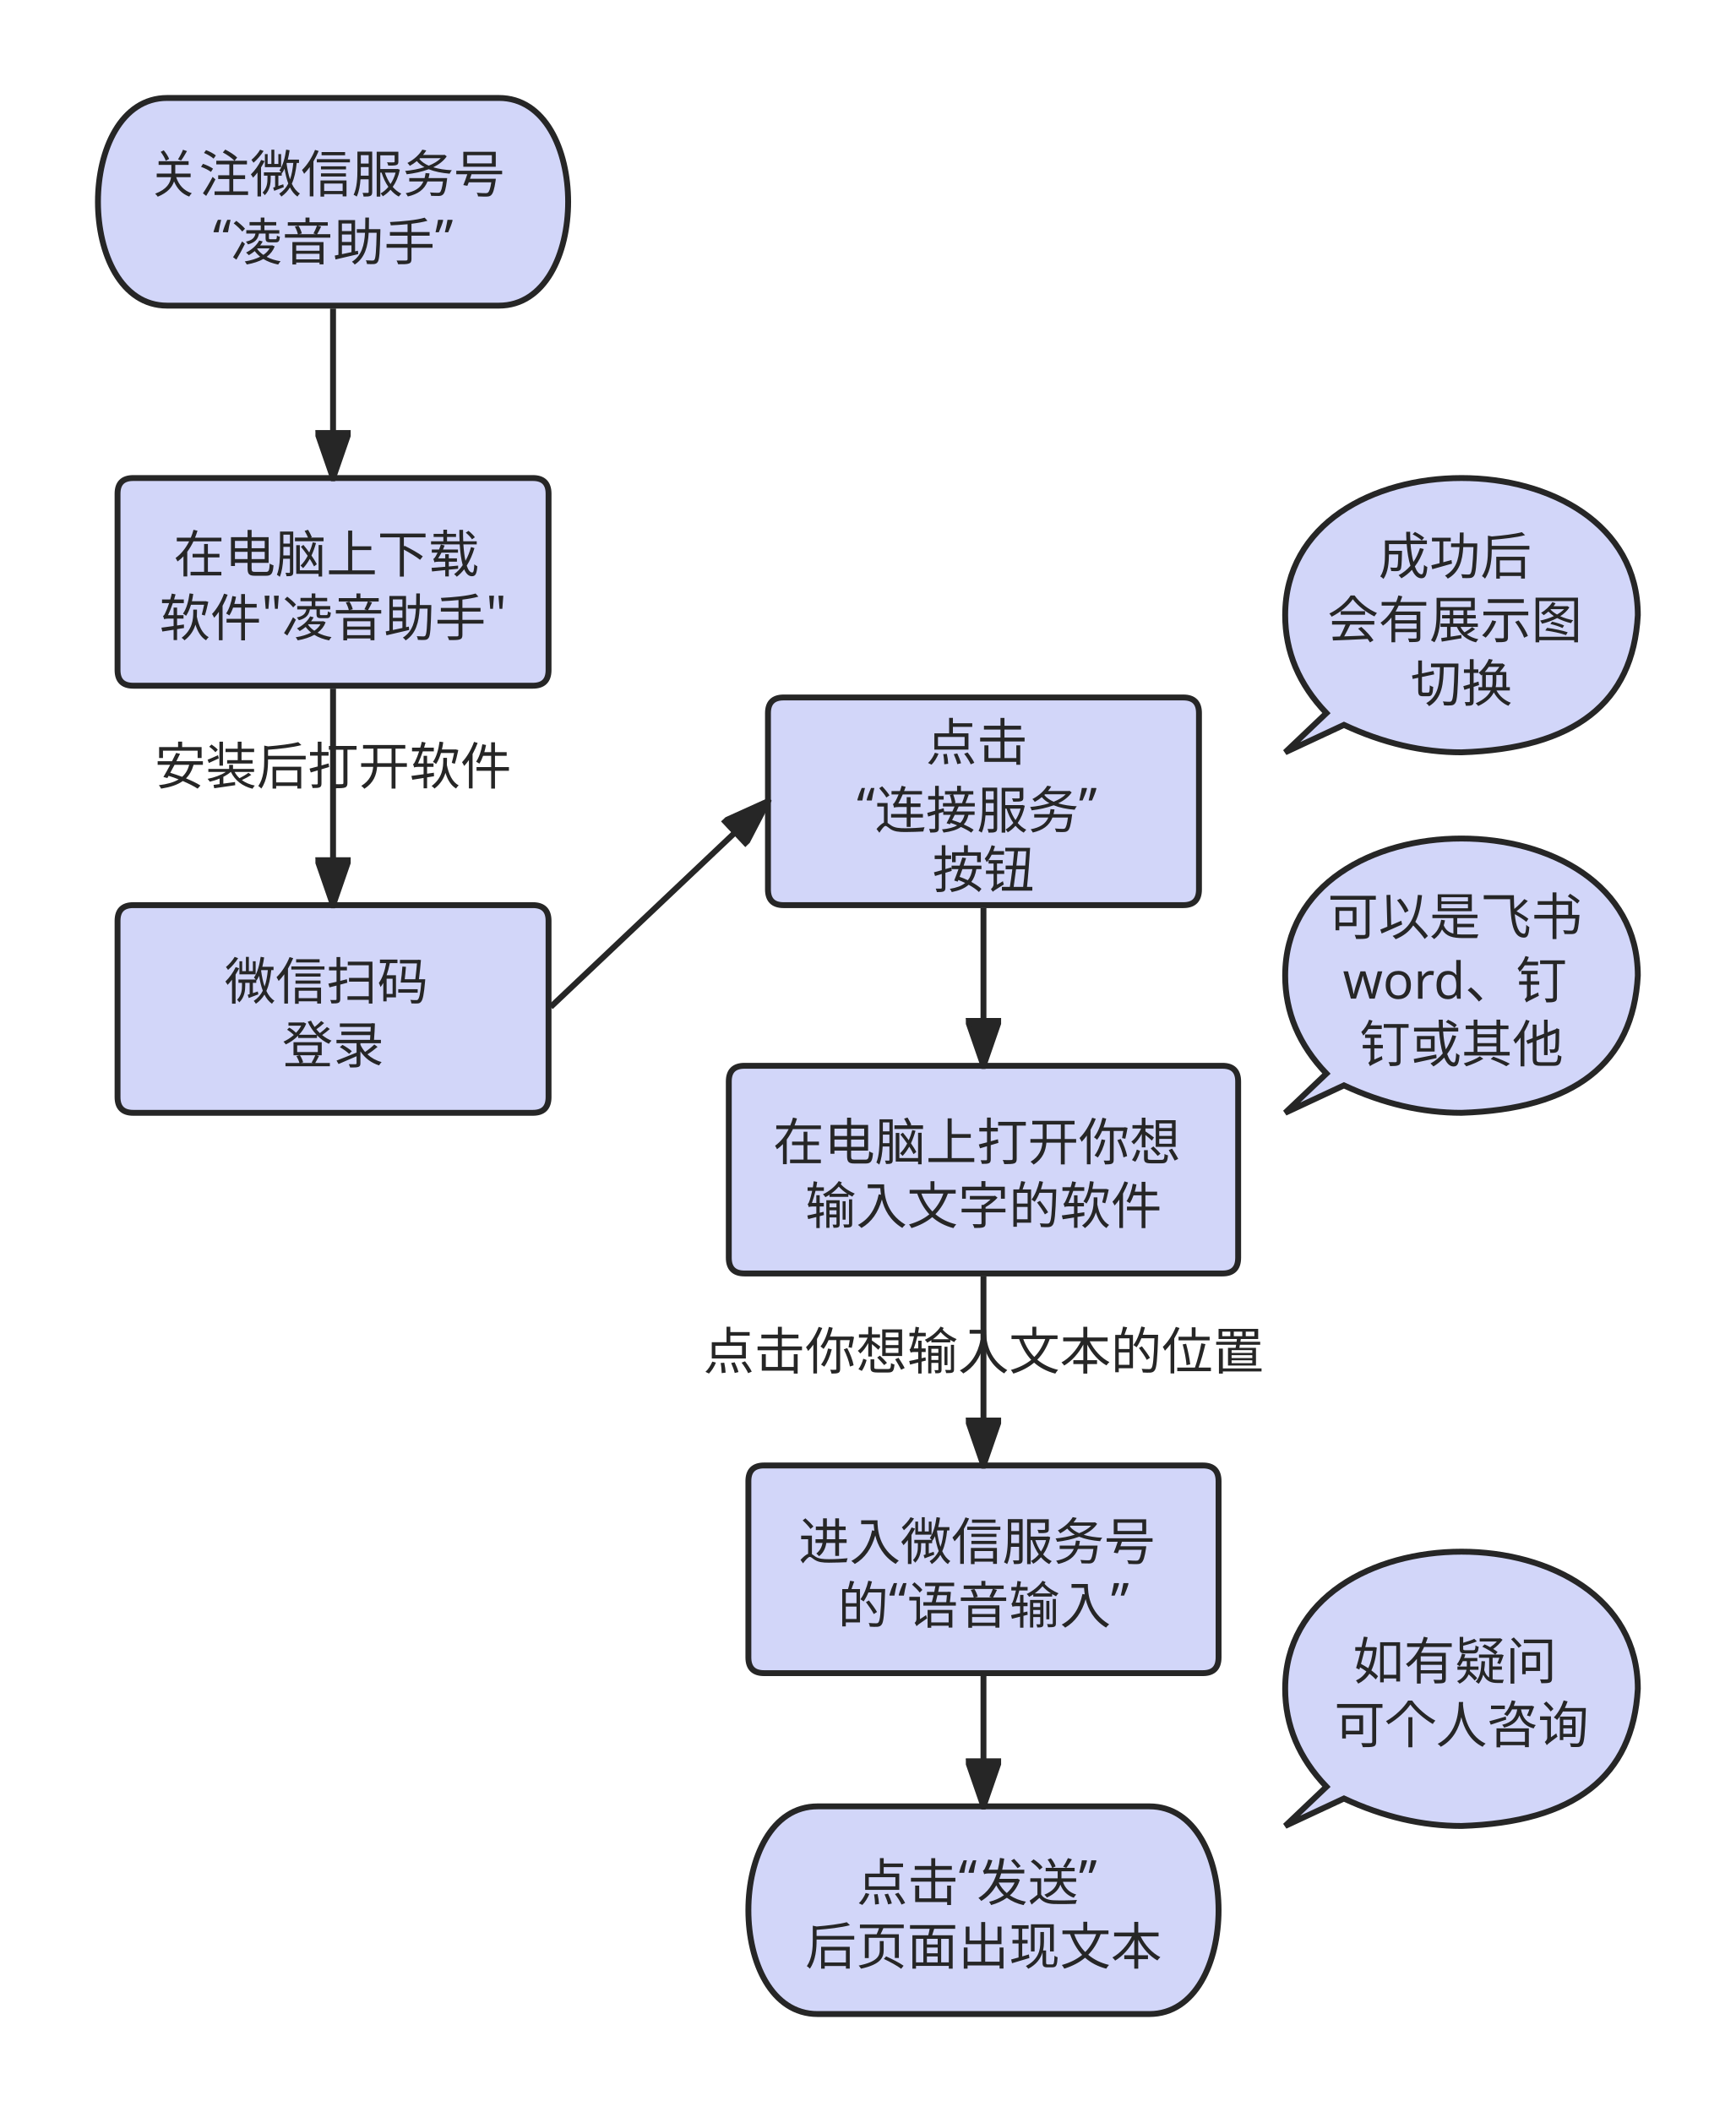
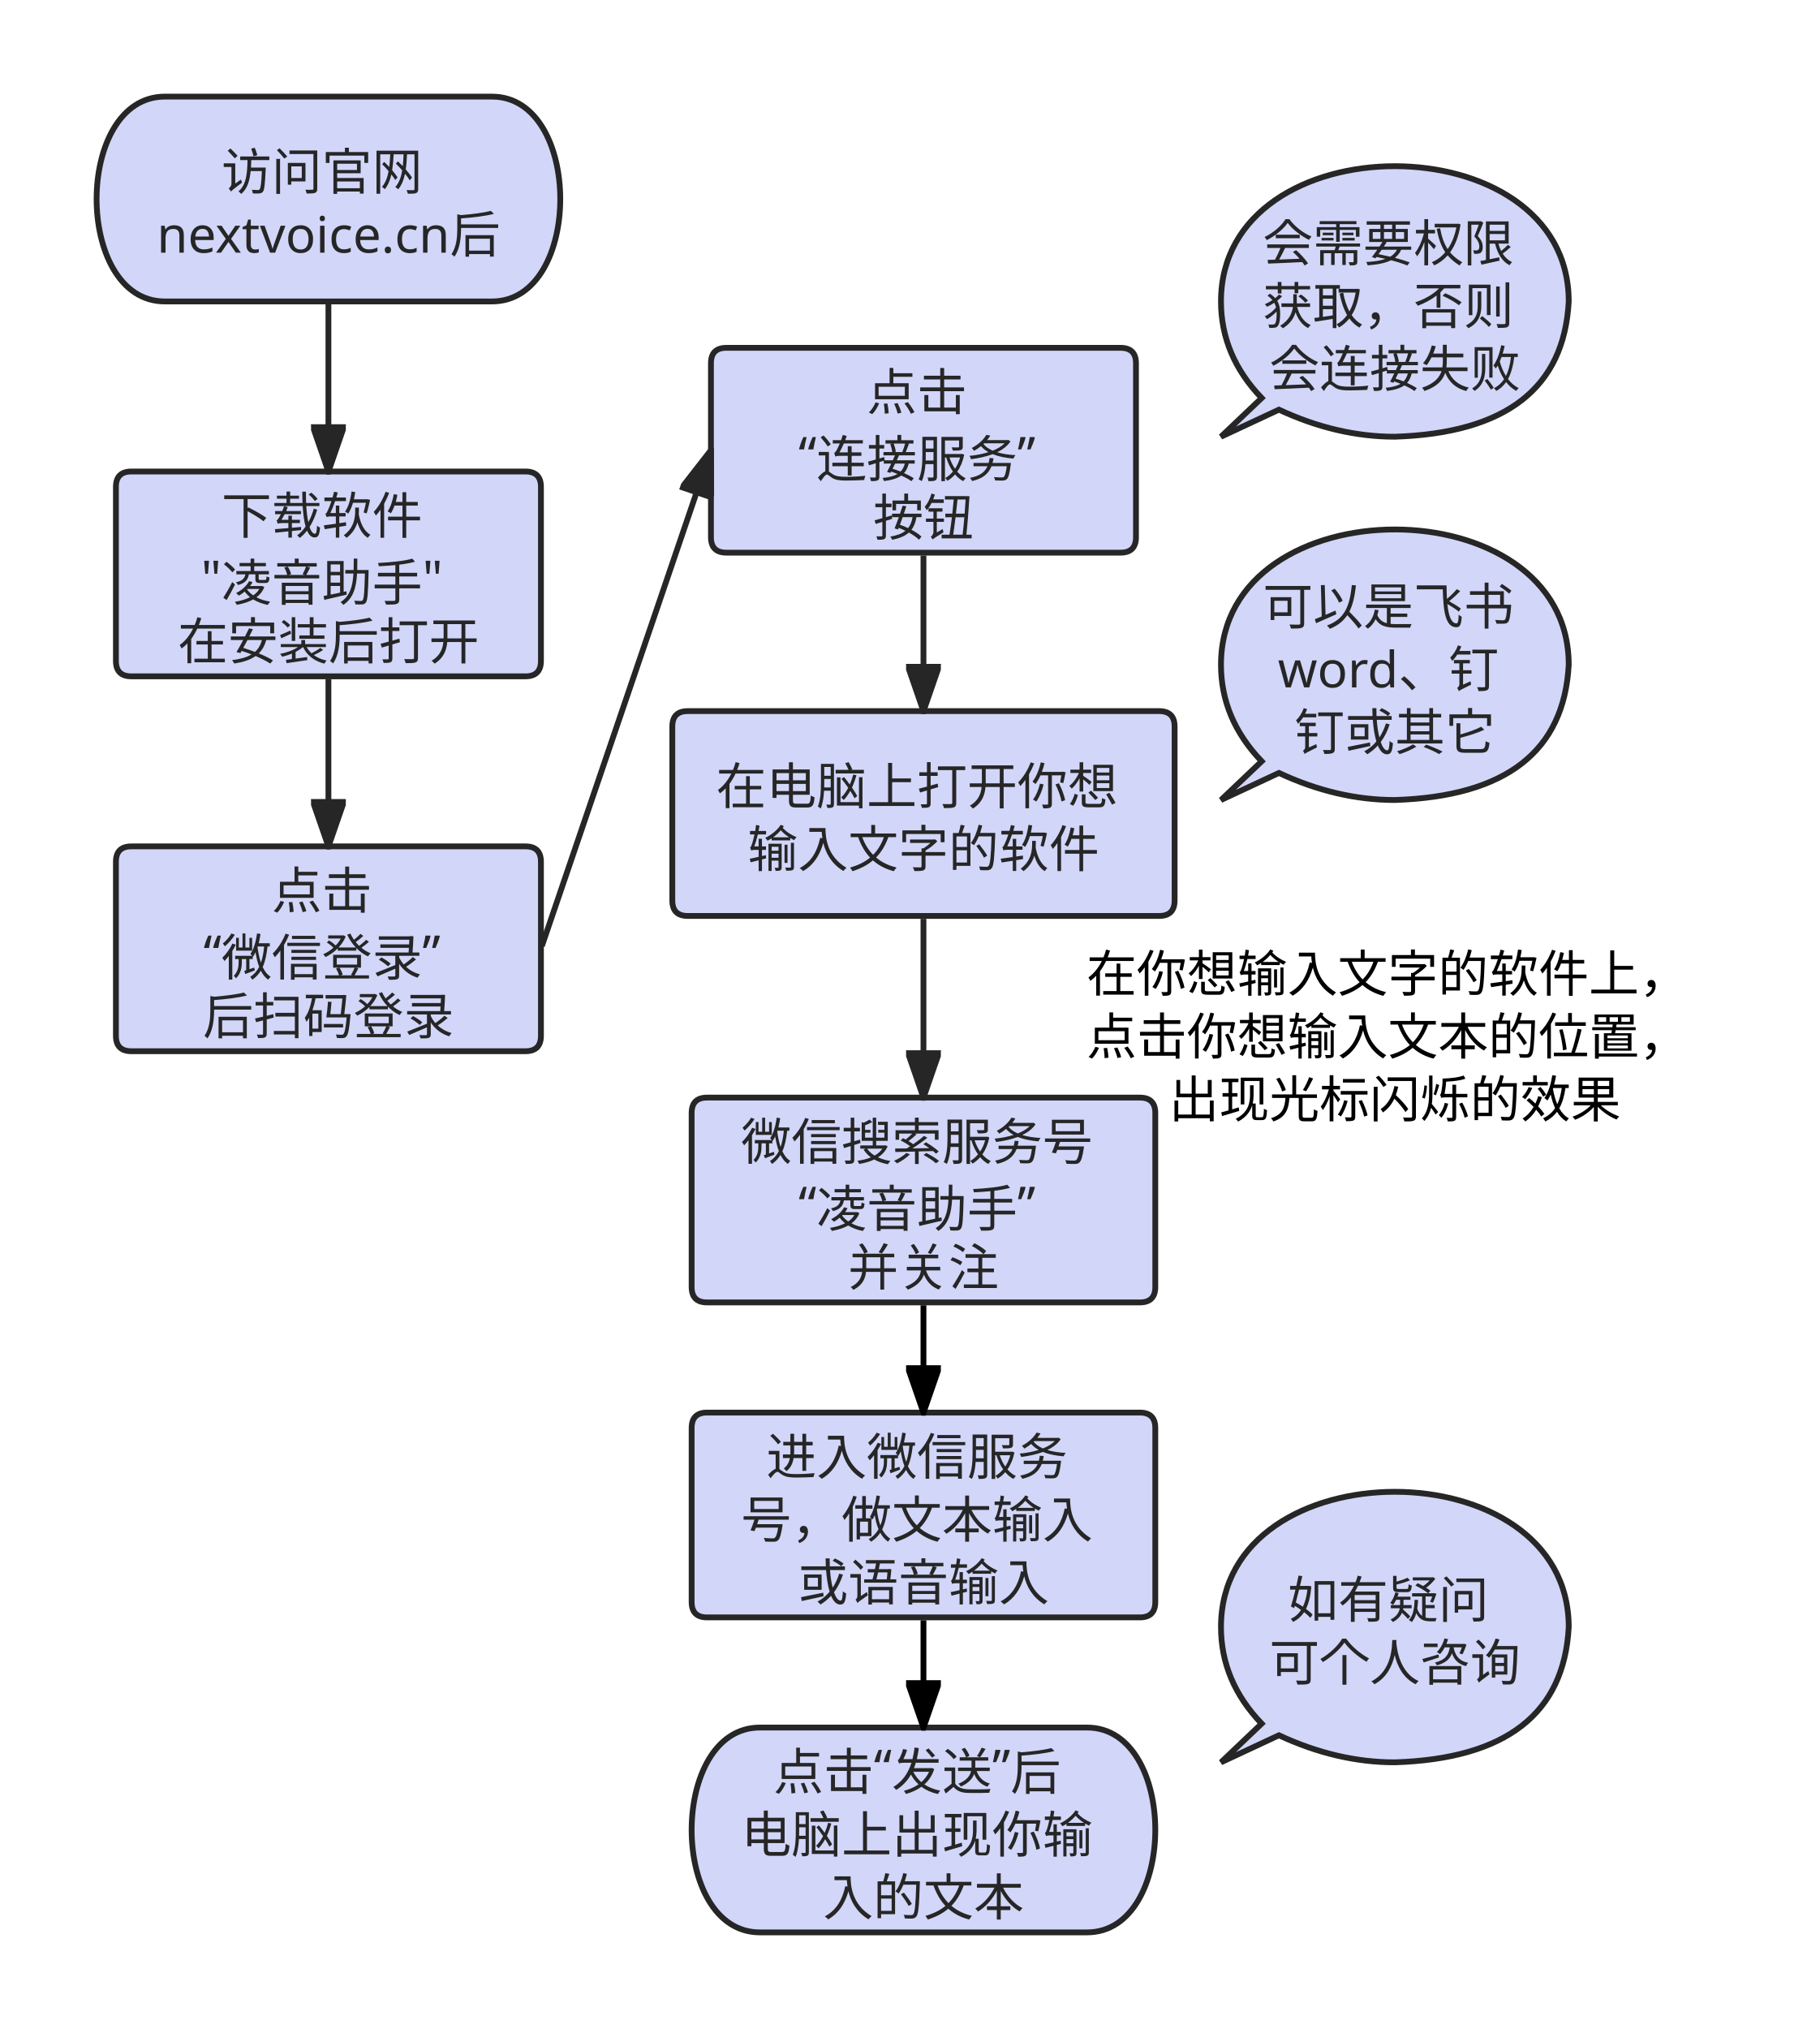
- <svg xmlns="http://www.w3.org/2000/svg" id="SvgjsSvg1382" width="443" height="539" version="1.1">
-   <defs id="SvgjsDefs1383">
+ <svg xmlns="http://www.w3.org/2000/svg" id="SvgjsSvg1154" width="471" height="525" version="1.1">
+   <defs id="SvgjsDefs1155">
    <pattern patternUnits="userSpaceOnUse" id="pattern_mark_0" width="300" height="300">
      <text x="150" y="100" fill="rgba(229,229,229,0.8)" font-size="18" transform="rotate(-45, 150, 150)" style="dominant-baseline: middle; text-anchor: middle;" />
    </pattern>
    <pattern patternUnits="userSpaceOnUse" id="pattern_mark_1" width="300" height="300">
      <text x="150" y="200" fill="rgba(229,229,229,0.8)" font-size="18" transform="rotate(-45, 150, 150)" style="dominant-baseline: middle; text-anchor: middle;" />
    </pattern>
-     <marker id="SvgjsMarker1413" markerWidth="13" markerHeight="9" refX="9.5" refY="4.5" viewBox="0 0 13 9" orient="auto" markerUnits="userSpaceOnUse" stroke-dasharray="0,0">
-       <path id="SvgjsPath1414" d="M0,0 L13,4.5 L0,9 L0,0" fill="#262626" stroke="#262626" stroke-width="1" />
-     </marker>
-     <marker id="SvgjsMarker1417" markerWidth="13" markerHeight="9" refX="9.5" refY="4.5" viewBox="0 0 13 9" orient="auto" markerUnits="userSpaceOnUse" stroke-dasharray="0,0">
-       <path id="SvgjsPath1418" d="M0,0 L13,4.5 L0,9 L0,0" fill="#262626" stroke="#262626" stroke-width="1" />
-     </marker>
-     <marker id="SvgjsMarker1453" markerWidth="13" markerHeight="9" refX="9.5" refY="4.5" viewBox="0 0 13 9" orient="auto" markerUnits="userSpaceOnUse" stroke-dasharray="0,0">
-       <path id="SvgjsPath1454" d="M0,0 L13,4.5 L0,9 L0,0" fill="#262626" stroke="#262626" stroke-width="1" />
-     </marker>
-     <marker id="SvgjsMarker1467" markerWidth="13" markerHeight="9" refX="9.5" refY="4.5" viewBox="0 0 13 9" orient="auto" markerUnits="userSpaceOnUse" stroke-dasharray="0,0">
-       <path id="SvgjsPath1468" d="M0,0 L13,4.5 L0,9 L0,0" fill="#262626" stroke="#262626" stroke-width="1" />
-     </marker>
-     <marker id="SvgjsMarker1479" markerWidth="13" markerHeight="9" refX="9.5" refY="4.5" viewBox="0 0 13 9" orient="auto" markerUnits="userSpaceOnUse" stroke-dasharray="0,0">
-       <path id="SvgjsPath1480" d="M0,0 L13,4.5 L0,9 L0,0" fill="#262626" stroke="#262626" stroke-width="1" />
-     </marker>
-     <marker id="SvgjsMarker1495" markerWidth="13" markerHeight="9" refX="9.5" refY="4.5" viewBox="0 0 13 9" orient="auto" markerUnits="userSpaceOnUse" stroke-dasharray="0,0">
-       <path id="SvgjsPath1496" d="M0,0 L13,4.5 L0,9 L0,0" fill="#262626" stroke="#262626" stroke-width="1" />
+     <marker id="SvgjsMarker1189" markerWidth="13" markerHeight="9" refX="9.5" refY="4.5" viewBox="0 0 13 9" orient="auto" markerUnits="userSpaceOnUse" stroke-dasharray="0,0">
+       <path id="SvgjsPath1190" d="M0,0 L13,4.5 L0,9 L0,0" fill="#262626" stroke="#262626" stroke-width="1" />
+     </marker>
+     <marker id="SvgjsMarker1193" markerWidth="13" markerHeight="9" refX="9.5" refY="4.5" viewBox="0 0 13 9" orient="auto" markerUnits="userSpaceOnUse" stroke-dasharray="0,0">
+       <path id="SvgjsPath1194" d="M0,0 L13,4.5 L0,9 L0,0" fill="#262626" stroke="#262626" stroke-width="1" />
+     </marker>
+     <marker id="SvgjsMarker1225" markerWidth="13" markerHeight="9" refX="9.5" refY="4.5" viewBox="0 0 13 9" orient="auto" markerUnits="userSpaceOnUse" stroke-dasharray="0,0">
+       <path id="SvgjsPath1226" d="M0,0 L13,4.5 L0,9 L0,0" fill="#262626" stroke="#262626" stroke-width="1" />
+     </marker>
+     <marker id="SvgjsMarker1239" markerWidth="13" markerHeight="9" refX="9.5" refY="4.5" viewBox="0 0 13 9" orient="auto" markerUnits="userSpaceOnUse" stroke-dasharray="0,0">
+       <path id="SvgjsPath1240" d="M0,0 L13,4.5 L0,9 L0,0" fill="#262626" stroke="#262626" stroke-width="1" />
+     </marker>
+     <marker id="SvgjsMarker1253" markerWidth="13" markerHeight="9" refX="9.5" refY="4.5" viewBox="0 0 13 9" orient="auto" markerUnits="userSpaceOnUse" stroke-dasharray="0,0">
+       <path id="SvgjsPath1254" d="M0,0 L13,4.5 L0,9 L0,0" fill="#262626" stroke="#262626" stroke-width="1" />
+     </marker>
+     <marker id="SvgjsMarker1295" markerWidth="13" markerHeight="9" refX="9.5" refY="4.5" viewBox="0 0 13 9" orient="auto" markerUnits="userSpaceOnUse" stroke-dasharray="0,0">
+       <path id="SvgjsPath1296" d="M0,0 L13,4.5 L0,9 L0,0" fill="#000000" stroke="#000000" stroke-width="1" />
+     </marker>
+     <marker id="SvgjsMarker1299" markerWidth="13" markerHeight="9" refX="9.5" refY="4.5" viewBox="0 0 13 9" orient="auto" markerUnits="userSpaceOnUse" stroke-dasharray="0,0">
+       <path id="SvgjsPath1300" d="M0,0 L13,4.5 L0,9 L0,0" fill="#000000" stroke="#000000" stroke-width="1" />
    </marker>
  </defs>
-   <rect id="svgbackgroundid" width="443" height="539" fill="none" />
-   <rect id="SvgjsRect1385" width="443" height="539" fill="url(#pattern_mark_0)" />
-   <rect id="SvgjsRect1386" width="443" height="539" fill="url(#pattern_mark_1)" />
-   <g id="SvgjsG1387" transform="translate(30,231)">
-     <path id="SvgjsPath1388" d="M 0 4Q 0 0 4 0L 106 0Q 110 0 110 4L 110 49Q 110 53 106 53L 4 53Q 0 53 0 49Z" stroke="rgba(38,38,38,1)" stroke-width="1.5" fill-opacity="1" fill="#d2d6f9" />
-     <g id="SvgjsG1389">
-       <text id="SvgjsText1390" font-family="阿里巴巴普惠" text-anchor="middle" font-size="13px" width="90px" fill="#262626" font-weight="400" align="middle" lineHeight="125%" anchor="middle" family="阿里巴巴普惠" size="13px" weight="400" font-style="" opacity="1" y="7.875" transform="rotate(0)">
-         <tspan id="SvgjsTspan1391" dy="16.25" x="55">
-           <tspan id="SvgjsTspan1392" style="">微信扫码</tspan>
-         </tspan>
-         <tspan id="SvgjsTspan1393" dy="16.25" x="55">
-           <tspan id="SvgjsTspan1394" style="">登录</tspan>
-         </tspan>
-       </text>
-     </g>
-   </g>
-   <g id="SvgjsG1395" transform="translate(30,122)">
-     <path id="SvgjsPath1396" d="M 0 4Q 0 0 4 0L 106 0Q 110 0 110 4L 110 49Q 110 53 106 53L 4 53Q 0 53 0 49Z" stroke="rgba(38,38,38,1)" stroke-width="1.5" fill-opacity="1" fill="#d2d6f9" />
-     <g id="SvgjsG1397">
-       <text id="SvgjsText1398" font-family="阿里巴巴普惠" text-anchor="middle" font-size="13px" width="90px" fill="#262626" font-weight="400" align="middle" lineHeight="125%" anchor="middle" family="阿里巴巴普惠" size="13px" weight="400" font-style="" opacity="1" y="7.875" transform="rotate(0)">
-         <tspan id="SvgjsTspan1399" dy="16.25" x="55">
-           <tspan id="SvgjsTspan1400" style="">在电脑上下载</tspan>
-         </tspan>
-         <tspan id="SvgjsTspan1401" dy="16.25" x="55">
-           <tspan id="SvgjsTspan1402" style="">软件"凌音助手"</tspan>
-         </tspan>
-       </text>
-     </g>
-   </g>
-   <g id="SvgjsG1403" transform="translate(25,25)">
-     <path id="SvgjsPath1404" d="M 17.667 0L 102.333 0C 125.889 0 125.889 53 102.333 53L 17.667 53C -5.889 53 -5.889 0 17.667 0Z" stroke="rgba(38,38,38,1)" stroke-width="1.5" fill-opacity="1" fill="#d2d6f9" />
-     <g id="SvgjsG1405">
-       <text id="SvgjsText1406" font-family="阿里巴巴普惠" text-anchor="middle" font-size="13px" width="100px" fill="#262626" font-weight="400" align="middle" lineHeight="125%" anchor="middle" family="阿里巴巴普惠" size="13px" weight="400" font-style="" opacity="1" y="7.875" transform="rotate(0)">
-         <tspan id="SvgjsTspan1407" dy="16.25" x="60">
-           <tspan id="SvgjsTspan1408" style="">关注微信服务号</tspan>
-         </tspan>
-         <tspan id="SvgjsTspan1409" dy="16.25" x="60">
-           <tspan id="SvgjsTspan1410" style="">“凌音助手”</tspan>
-         </tspan>
-       </text>
-     </g>
-   </g>
-   <g id="SvgjsG1411">
-     <path id="SvgjsPath1412" d="M85 78.75L85 100L85 100L85 119.3" stroke="#262626" stroke-width="1.5" fill="none" marker-end="url(#SvgjsMarker1413)" />
-   </g>
-   <g id="SvgjsG1415">
-     <path id="SvgjsPath1416" d="M85 175.75L85 203L85 203L85 228.3" stroke="#262626" stroke-width="1.5" fill="none" marker-end="url(#SvgjsMarker1417)" />
-     <rect id="SvgjsRect1419" width="90" height="18" x="40" y="186.58" fill="none" />
-     <text id="SvgjsText1420" font-family="阿里巴巴普惠" text-anchor="middle" font-size="13px" width="90px" fill="#262626" font-weight="400" align="top" lineHeight="16px" anchor="middle" family="阿里巴巴普惠" size="13px" weight="400" font-style="" opacity="1" y="183.955" transform="rotate(0)">
-       <tspan id="SvgjsTspan1421" dy="16.25" x="85">
-         <tspan id="SvgjsTspan1422" style="">安装后打开软件</tspan>
-       </tspan>
-     </text>
-   </g>
-   <g id="SvgjsG1423" transform="translate(196,178)">
-     <path id="SvgjsPath1424" d="M 0 4Q 0 0 4 0L 106 0Q 110 0 110 4L 110 49Q 110 53 106 53L 4 53Q 0 53 0 49Z" stroke="rgba(38,38,38,1)" stroke-width="1.5" fill-opacity="1" fill="#d2d6f9" />
-     <g id="SvgjsG1425">
-       <text id="SvgjsText1426" font-family="阿里巴巴普惠" text-anchor="middle" font-size="13px" width="90px" fill="#262626" font-weight="400" align="middle" lineHeight="125%" anchor="middle" family="阿里巴巴普惠" size="13px" weight="400" font-style="" opacity="1" y="-0.125" transform="rotate(0)">
-         <tspan id="SvgjsTspan1427" dy="16.25" x="55">
-           <tspan id="SvgjsTspan1428" style="">点击</tspan>
-         </tspan>
-         <tspan id="SvgjsTspan1429" dy="16.25" x="55">
-           <tspan id="SvgjsTspan1430" style="">“连接服务”</tspan>
-         </tspan>
-         <tspan id="SvgjsTspan1431" dy="16.25" x="55">
-           <tspan id="SvgjsTspan1432" style="">按钮</tspan>
-         </tspan>
-       </text>
-     </g>
-   </g>
-   <g id="SvgjsG1433" transform="translate(328,122)">
-     <path id="SvgjsPath1434" d="M 0 35C 0 -11.667 90 -11.667 90 35Q 88.2 68.6 45 70Q 30 70 15 63L 0 70L 10.53 59.99Q 0 49 0 35" stroke="rgba(38,38,38,1)" stroke-width="1.5" fill-opacity="1" fill="#d2d6f9" />
-     <g id="SvgjsG1435">
-       <text id="SvgjsText1436" font-family="阿里巴巴普惠" text-anchor="middle" font-size="13px" width="70px" fill="#262626" font-weight="400" align="middle" lineHeight="125%" anchor="middle" family="阿里巴巴普惠" size="13px" weight="400" font-style="" opacity="1" y="8.375" transform="rotate(0)">
-         <tspan id="SvgjsTspan1437" dy="16.25" x="45">
-           <tspan id="SvgjsTspan1438" style="">成功后</tspan>
-         </tspan>
-         <tspan id="SvgjsTspan1439" dy="16.25" x="45">
-           <tspan id="SvgjsTspan1440" style="">会有展示图</tspan>
-         </tspan>
-         <tspan id="SvgjsTspan1441" dy="16.25" x="45">
-           <tspan id="SvgjsTspan1442" style="">切换</tspan>
-         </tspan>
-       </text>
-     </g>
-   </g>
-   <g id="SvgjsG1443" transform="translate(186,272)">
-     <path id="SvgjsPath1444" d="M 0 4Q 0 0 4 0L 126 0Q 130 0 130 4L 130 49Q 130 53 126 53L 4 53Q 0 53 0 49Z" stroke="rgba(38,38,38,1)" stroke-width="1.5" fill-opacity="1" fill="#d2d6f9" />
-     <g id="SvgjsG1445">
-       <text id="SvgjsText1446" font-family="阿里巴巴普惠" text-anchor="middle" font-size="13px" width="110px" fill="#262626" font-weight="400" align="middle" lineHeight="125%" anchor="middle" family="阿里巴巴普惠" size="13px" weight="400" font-style="" opacity="1" y="7.875" transform="rotate(0)">
-         <tspan id="SvgjsTspan1447" dy="16.25" x="65">
-           <tspan id="SvgjsTspan1448" style="">在电脑上打开你想</tspan>
-         </tspan>
-         <tspan id="SvgjsTspan1449" dy="16.25" x="65">
-           <tspan id="SvgjsTspan1450" style="">输入文字的软件</tspan>
-         </tspan>
-       </text>
-     </g>
-   </g>
-   <g id="SvgjsG1451">
-     <path id="SvgjsPath1452" d="M251 231.75L251 251.5L251 251.5L251 269.3" stroke="#262626" stroke-width="1.5" fill="none" marker-end="url(#SvgjsMarker1453)" />
-   </g>
-   <g id="SvgjsG1455" transform="translate(328,214)">
-     <path id="SvgjsPath1456" d="M 0 35C 0 -11.667 90 -11.667 90 35Q 88.2 68.6 45 70Q 30 70 15 63L 0 70L 10.53 59.99Q 0 49 0 35" stroke="rgba(38,38,38,1)" stroke-width="1.5" fill-opacity="1" fill="#d2d6f9" />
-     <g id="SvgjsG1457">
-       <text id="SvgjsText1458" font-family="阿里巴巴普惠" text-anchor="middle" font-size="13px" width="70px" fill="#262626" font-weight="400" align="middle" lineHeight="125%" anchor="middle" family="阿里巴巴普惠" size="13px" weight="400" font-style="" opacity="1" y="8.375" transform="rotate(0)">
-         <tspan id="SvgjsTspan1459" dy="16.25" x="45">
-           <tspan id="SvgjsTspan1460" style="">可以是飞书</tspan>
-         </tspan>
-         <tspan id="SvgjsTspan1461" dy="16.25" x="45">
-           <tspan id="SvgjsTspan1462" style="">word、钉</tspan>
-         </tspan>
-         <tspan id="SvgjsTspan1463" dy="16.25" x="45">
-           <tspan id="SvgjsTspan1464" style="">钉或其他</tspan>
-         </tspan>
-       </text>
-     </g>
-   </g>
-   <g id="SvgjsG1465">
-     <path id="SvgjsPath1466" d="M140.545 256.984L194.039 206.356" stroke="#262626" stroke-width="1.5" fill="none" marker-end="url(#SvgjsMarker1467)" />
-   </g>
-   <g id="SvgjsG1469" transform="translate(191,374)">
-     <path id="SvgjsPath1470" d="M 0 4Q 0 0 4 0L 116 0Q 120 0 120 4L 120 49Q 120 53 116 53L 4 53Q 0 53 0 49Z" stroke="rgba(38,38,38,1)" stroke-width="1.5" fill-opacity="1" fill="#d2d6f9" />
-     <g id="SvgjsG1471">
-       <text id="SvgjsText1472" font-family="阿里巴巴普惠" text-anchor="middle" font-size="13px" width="100px" fill="#262626" font-weight="400" align="middle" lineHeight="125%" anchor="middle" family="阿里巴巴普惠" size="13px" weight="400" font-style="" opacity="1" y="7.875" transform="rotate(0)">
-         <tspan id="SvgjsTspan1473" dy="16.25" x="60">
-           <tspan id="SvgjsTspan1474" style="">进入微信服务号</tspan>
-         </tspan>
-         <tspan id="SvgjsTspan1475" dy="16.25" x="60">
-           <tspan id="SvgjsTspan1476" style="">的“语音输入”</tspan>
-         </tspan>
-       </text>
-     </g>
-   </g>
-   <g id="SvgjsG1477">
-     <path id="SvgjsPath1478" d="M251 325.75L251 371.3" stroke="#262626" stroke-width="1.5" fill="none" marker-end="url(#SvgjsMarker1479)" />
-     <rect id="SvgjsRect1481" width="141" height="18" x="180.5" y="335.881" fill="none" />
-     <text id="SvgjsText1482" font-family="阿里巴巴普惠" text-anchor="middle" font-size="13px" width="141px" fill="#262626" font-weight="400" align="top" lineHeight="16px" anchor="middle" family="阿里巴巴普惠" size="13px" weight="400" font-style="" opacity="1" y="333.256" transform="rotate(0)">
-       <tspan id="SvgjsTspan1483" dy="16.25" x="251">
-         <tspan id="SvgjsTspan1484" style="">点击你想输入文本的位置</tspan>
-       </tspan>
-     </text>
-   </g>
-   <g id="SvgjsG1485" transform="translate(191,461)">
-     <path id="SvgjsPath1486" d="M 17.667 0L 102.333 0C 125.889 0 125.889 53 102.333 53L 17.667 53C -5.889 53 -5.889 0 17.667 0Z" stroke="rgba(38,38,38,1)" stroke-width="1.5" fill-opacity="1" fill="#d2d6f9" />
-     <g id="SvgjsG1487">
-       <text id="SvgjsText1488" font-family="阿里巴巴普惠" text-anchor="middle" font-size="13px" width="100px" fill="#262626" font-weight="400" align="middle" lineHeight="125%" anchor="middle" family="阿里巴巴普惠" size="13px" weight="400" font-style="" opacity="1" y="7.875" transform="rotate(0)">
-         <tspan id="SvgjsTspan1489" dy="16.25" x="60">
-           <tspan id="SvgjsTspan1490" style="">点击“发送”</tspan>
-         </tspan>
-         <tspan id="SvgjsTspan1491" dy="16.25" x="60">
-           <tspan id="SvgjsTspan1492" style="">后页面出现文本</tspan>
-         </tspan>
-       </text>
-     </g>
-   </g>
-   <g id="SvgjsG1493">
-     <path id="SvgjsPath1494" d="M251 427.75L251 458.3" stroke="#262626" stroke-width="1.5" fill="none" marker-end="url(#SvgjsMarker1495)" />
-   </g>
-   <g id="SvgjsG1497" transform="translate(328,396)">
-     <path id="SvgjsPath1498" d="M 0 35C 0 -11.667 90 -11.667 90 35Q 88.2 68.6 45 70Q 30 70 15 63L 0 70L 10.53 59.99Q 0 49 0 35" stroke="rgba(38,38,38,1)" stroke-width="1.5" fill-opacity="1" fill="#d2d6f9" />
-     <g id="SvgjsG1499">
-       <text id="SvgjsText1500" font-family="阿里巴巴普惠" text-anchor="middle" font-size="13px" width="70px" fill="#262626" font-weight="400" align="middle" lineHeight="125%" anchor="middle" family="阿里巴巴普惠" size="13px" weight="400" font-style="" opacity="1" y="16.375" transform="rotate(0)">
-         <tspan id="SvgjsTspan1501" dy="16.25" x="45">
-           <tspan id="SvgjsTspan1502" style="">如有疑问</tspan>
-         </tspan>
-         <tspan id="SvgjsTspan1503" dy="16.25" x="45">
-           <tspan id="SvgjsTspan1504" style="">可个人咨询</tspan>
-         </tspan>
-       </text>
-     </g>
-   </g>
-   <g id="SvgjsG1505" />
+   <rect id="svgbackgroundid" width="471" height="525" fill="none" />
+   <rect id="SvgjsRect1157" width="471" height="525" fill="url(#pattern_mark_0)" />
+   <rect id="SvgjsRect1158" width="471" height="525" fill="url(#pattern_mark_1)" />
+   <g id="SvgjsG1159" transform="translate(30,219)">
+     <path id="SvgjsPath1160" d="M 0 4Q 0 0 4 0L 106 0Q 110 0 110 4L 110 49Q 110 53 106 53L 4 53Q 0 53 0 49Z" stroke="rgba(38,38,38,1)" stroke-width="1.5" fill-opacity="1" fill="#d2d6f9" />
+     <g id="SvgjsG1161">
+       <text id="SvgjsText1162" font-family="阿里巴巴普惠" text-anchor="middle" font-size="13px" width="90px" fill="#262626" font-weight="400" align="middle" lineHeight="125%" anchor="middle" family="阿里巴巴普惠" size="13px" weight="400" font-style="" opacity="1" y="-0.125" transform="rotate(0)">
+         <tspan id="SvgjsTspan1163" dy="16.25" x="55">
+           <tspan id="SvgjsTspan1164" style="">点击</tspan>
+         </tspan>
+         <tspan id="SvgjsTspan1165" dy="16.25" x="55">
+           <tspan id="SvgjsTspan1166" style="">“微信登录”</tspan>
+         </tspan>
+         <tspan id="SvgjsTspan1167" dy="16.25" x="55">
+           <tspan id="SvgjsTspan1168" style="">后扫码登录</tspan>
+         </tspan>
+       </text>
+     </g>
+   </g>
+   <g id="SvgjsG1169" transform="translate(30,122)">
+     <path id="SvgjsPath1170" d="M 0 4Q 0 0 4 0L 106 0Q 110 0 110 4L 110 49Q 110 53 106 53L 4 53Q 0 53 0 49Z" stroke="rgba(38,38,38,1)" stroke-width="1.5" fill-opacity="1" fill="#d2d6f9" />
+     <g id="SvgjsG1171">
+       <text id="SvgjsText1172" font-family="阿里巴巴普惠" text-anchor="middle" font-size="13px" width="90px" fill="#262626" font-weight="400" align="middle" lineHeight="125%" anchor="middle" family="阿里巴巴普惠" size="13px" weight="400" font-style="" opacity="1" y="-0.125" transform="rotate(0)">
+         <tspan id="SvgjsTspan1173" dy="16.25" x="55">
+           <tspan id="SvgjsTspan1174" style="">下载软件</tspan>
+         </tspan>
+         <tspan id="SvgjsTspan1175" dy="16.25" x="55">
+           <tspan id="SvgjsTspan1176" style="">"凌音助手"</tspan>
+         </tspan>
+         <tspan id="SvgjsTspan1177" dy="16.25" x="55">
+           <tspan id="SvgjsTspan1178" style="">在安装后打开</tspan>
+         </tspan>
+       </text>
+     </g>
+   </g>
+   <g id="SvgjsG1179" transform="translate(25,25)">
+     <path id="SvgjsPath1180" d="M 17.667 0L 102.333 0C 125.889 0 125.889 53 102.333 53L 17.667 53C -5.889 53 -5.889 0 17.667 0Z" stroke="rgba(38,38,38,1)" stroke-width="1.5" fill-opacity="1" fill="#d2d6f9" />
+     <g id="SvgjsG1181">
+       <text id="SvgjsText1182" font-family="阿里巴巴普惠" text-anchor="middle" font-size="13px" width="100px" fill="#262626" font-weight="400" align="middle" lineHeight="125%" anchor="middle" family="阿里巴巴普惠" size="13px" weight="400" font-style="" opacity="1" y="7.875" transform="rotate(0)">
+         <tspan id="SvgjsTspan1183" dy="16.25" x="60">
+           <tspan id="SvgjsTspan1184" style="">访问官网</tspan>
+         </tspan>
+         <tspan id="SvgjsTspan1185" dy="16.25" x="60">
+           <tspan id="SvgjsTspan1186" style="">nextvoice.cn后</tspan>
+         </tspan>
+       </text>
+     </g>
+   </g>
+   <g id="SvgjsG1187">
+     <path id="SvgjsPath1188" d="M85 78.75L85 100L85 100L85 119.3" stroke="#262626" stroke-width="1.5" fill="none" marker-end="url(#SvgjsMarker1189)" />
+   </g>
+   <g id="SvgjsG1191">
+     <path id="SvgjsPath1192" d="M85 175.75L85 197L85 197L85 216.3" stroke="#262626" stroke-width="1.5" fill="none" marker-end="url(#SvgjsMarker1193)" />
+   </g>
+   <g id="SvgjsG1195" transform="translate(184,90)">
+     <path id="SvgjsPath1196" d="M 0 4Q 0 0 4 0L 106 0Q 110 0 110 4L 110 49Q 110 53 106 53L 4 53Q 0 53 0 49Z" stroke="rgba(38,38,38,1)" stroke-width="1.5" fill-opacity="1" fill="#d2d6f9" />
+     <g id="SvgjsG1197">
+       <text id="SvgjsText1198" font-family="阿里巴巴普惠" text-anchor="middle" font-size="13px" width="90px" fill="#262626" font-weight="400" align="middle" lineHeight="125%" anchor="middle" family="阿里巴巴普惠" size="13px" weight="400" font-style="" opacity="1" y="-0.125" transform="rotate(0)">
+         <tspan id="SvgjsTspan1199" dy="16.25" x="55">
+           <tspan id="SvgjsTspan1200" style="">点击</tspan>
+         </tspan>
+         <tspan id="SvgjsTspan1201" dy="16.25" x="55">
+           <tspan id="SvgjsTspan1202" style="">“连接服务”</tspan>
+         </tspan>
+         <tspan id="SvgjsTspan1203" dy="16.25" x="55">
+           <tspan id="SvgjsTspan1204" style="">按钮</tspan>
+         </tspan>
+       </text>
+     </g>
+   </g>
+   <g id="SvgjsG1205" transform="translate(316,43)">
+     <path id="SvgjsPath1206" d="M 0 35C 0 -11.667 90 -11.667 90 35Q 88.2 68.6 45 70Q 30 70 15 63L 0 70L 10.53 59.99Q 0 49 0 35" stroke="rgba(38,38,38,1)" stroke-width="1.5" fill-opacity="1" fill="#d2d6f9" />
+     <g id="SvgjsG1207">
+       <text id="SvgjsText1208" font-family="阿里巴巴普惠" text-anchor="middle" font-size="13px" width="70px" fill="#262626" font-weight="400" align="middle" lineHeight="125%" anchor="middle" family="阿里巴巴普惠" size="13px" weight="400" font-style="" opacity="1" y="8.375" transform="rotate(0)">
+         <tspan id="SvgjsTspan1209" dy="16.25" x="45">
+           <tspan id="SvgjsTspan1210" style="">会需要权限</tspan>
+         </tspan>
+         <tspan id="SvgjsTspan1211" dy="16.25" x="45">
+           <tspan id="SvgjsTspan1212" style="">获取，否则</tspan>
+         </tspan>
+         <tspan id="SvgjsTspan1213" dy="16.25" x="45">
+           <tspan id="SvgjsTspan1214" style="">会连接失败</tspan>
+         </tspan>
+       </text>
+     </g>
+   </g>
+   <g id="SvgjsG1215" transform="translate(174,184)">
+     <path id="SvgjsPath1216" d="M 0 4Q 0 0 4 0L 126 0Q 130 0 130 4L 130 49Q 130 53 126 53L 4 53Q 0 53 0 49Z" stroke="rgba(38,38,38,1)" stroke-width="1.5" fill-opacity="1" fill="#d2d6f9" />
+     <g id="SvgjsG1217">
+       <text id="SvgjsText1218" font-family="阿里巴巴普惠" text-anchor="middle" font-size="13px" width="110px" fill="#262626" font-weight="400" align="middle" lineHeight="125%" anchor="middle" family="阿里巴巴普惠" size="13px" weight="400" font-style="" opacity="1" y="7.875" transform="rotate(0)">
+         <tspan id="SvgjsTspan1219" dy="16.25" x="65">
+           <tspan id="SvgjsTspan1220" style="">在电脑上打开你想</tspan>
+         </tspan>
+         <tspan id="SvgjsTspan1221" dy="16.25" x="65">
+           <tspan id="SvgjsTspan1222" style="">输入文字的软件</tspan>
+         </tspan>
+       </text>
+     </g>
+   </g>
+   <g id="SvgjsG1223">
+     <path id="SvgjsPath1224" d="M239 143.75L239 163.5L239 163.5L239 181.3" stroke="#262626" stroke-width="1.5" fill="none" marker-end="url(#SvgjsMarker1225)" />
+   </g>
+   <g id="SvgjsG1227" transform="translate(316,137)">
+     <path id="SvgjsPath1228" d="M 0 35C 0 -11.667 90 -11.667 90 35Q 88.2 68.6 45 70Q 30 70 15 63L 0 70L 10.53 59.99Q 0 49 0 35" stroke="rgba(38,38,38,1)" stroke-width="1.5" fill-opacity="1" fill="#d2d6f9" />
+     <g id="SvgjsG1229">
+       <text id="SvgjsText1230" font-family="阿里巴巴普惠" text-anchor="middle" font-size="13px" width="70px" fill="#262626" font-weight="400" align="middle" lineHeight="125%" anchor="middle" family="阿里巴巴普惠" size="13px" weight="400" font-style="" opacity="1" y="8.375" transform="rotate(0)">
+         <tspan id="SvgjsTspan1231" dy="16.25" x="45">
+           <tspan id="SvgjsTspan1232" style="">可以是飞书</tspan>
+         </tspan>
+         <tspan id="SvgjsTspan1233" dy="16.25" x="45">
+           <tspan id="SvgjsTspan1234" style="">word、钉</tspan>
+         </tspan>
+         <tspan id="SvgjsTspan1235" dy="16.25" x="45">
+           <tspan id="SvgjsTspan1236" style="">钉或其它</tspan>
+         </tspan>
+       </text>
+     </g>
+   </g>
+   <g id="SvgjsG1237">
+     <path id="SvgjsPath1238" d="M140.242 244.79L183.128 119.055" stroke="#262626" stroke-width="1.5" fill="none" marker-end="url(#SvgjsMarker1239)" />
+   </g>
+   <g id="SvgjsG1241" transform="translate(179,284)">
+     <path id="SvgjsPath1242" d="M 0 4Q 0 0 4 0L 116 0Q 120 0 120 4L 120 49Q 120 53 116 53L 4 53Q 0 53 0 49Z" stroke="rgba(38,38,38,1)" stroke-width="1.5" fill-opacity="1" fill="#d2d6f9" />
+     <g id="SvgjsG1243">
+       <text id="SvgjsText1244" font-family="阿里巴巴普惠" text-anchor="middle" font-size="13px" width="100px" fill="#262626" font-weight="400" align="middle" lineHeight="125%" anchor="middle" family="阿里巴巴普惠" size="13px" weight="400" font-style="" opacity="1" y="-0.125" transform="rotate(0)">
+         <tspan id="SvgjsTspan1245" dy="16.25" x="60">
+           <tspan id="SvgjsTspan1246" style="">微信搜索服务号</tspan>
+         </tspan>
+         <tspan id="SvgjsTspan1247" dy="16.25" x="60">
+           <tspan id="SvgjsTspan1248" style="">“凌音助手”</tspan>
+         </tspan>
+         <tspan id="SvgjsTspan1249" dy="16.25" x="60">
+           <tspan id="SvgjsTspan1250" style="">并关注</tspan>
+         </tspan>
+       </text>
+     </g>
+   </g>
+   <g id="SvgjsG1251">
+     <path id="SvgjsPath1252" d="M239 237.75L239 281.3" stroke="#262626" stroke-width="1.5" fill="none" marker-end="url(#SvgjsMarker1253)" />
+   </g>
+   <g id="SvgjsG1255" transform="translate(179,447)">
+     <path id="SvgjsPath1256" d="M 17.667 0L 102.333 0C 125.889 0 125.889 53 102.333 53L 17.667 53C -5.889 53 -5.889 0 17.667 0Z" stroke="rgba(38,38,38,1)" stroke-width="1.5" fill-opacity="1" fill="#d2d6f9" />
+     <g id="SvgjsG1257">
+       <text id="SvgjsText1258" font-family="阿里巴巴普惠" text-anchor="middle" font-size="13px" width="100px" fill="#262626" font-weight="400" align="middle" lineHeight="125%" anchor="middle" family="阿里巴巴普惠" size="13px" weight="400" font-style="" opacity="1" y="-0.125" transform="rotate(0)">
+         <tspan id="SvgjsTspan1259" dy="16.25" x="60">
+           <tspan id="SvgjsTspan1260" style="">点击“发送”后</tspan>
+         </tspan>
+         <tspan id="SvgjsTspan1261" dy="16.25" x="60">
+           <tspan id="SvgjsTspan1262" style="">电脑上出现你输</tspan>
+         </tspan>
+         <tspan id="SvgjsTspan1263" dy="16.25" x="60">
+           <tspan id="SvgjsTspan1264" style="">入的文本</tspan>
+         </tspan>
+       </text>
+     </g>
+   </g>
+   <g id="SvgjsG1265" transform="translate(316,386)">
+     <path id="SvgjsPath1266" d="M 0 35C 0 -11.667 90 -11.667 90 35Q 88.2 68.6 45 70Q 30 70 15 63L 0 70L 10.53 59.99Q 0 49 0 35" stroke="rgba(38,38,38,1)" stroke-width="1.5" fill-opacity="1" fill="#d2d6f9" />
+     <g id="SvgjsG1267">
+       <text id="SvgjsText1268" font-family="阿里巴巴普惠" text-anchor="middle" font-size="13px" width="70px" fill="#262626" font-weight="400" align="middle" lineHeight="125%" anchor="middle" family="阿里巴巴普惠" size="13px" weight="400" font-style="" opacity="1" y="16.375" transform="rotate(0)">
+         <tspan id="SvgjsTspan1269" dy="16.25" x="45">
+           <tspan id="SvgjsTspan1270" style="">如有疑问</tspan>
+         </tspan>
+         <tspan id="SvgjsTspan1271" dy="16.25" x="45">
+           <tspan id="SvgjsTspan1272" style="">可个人咨询</tspan>
+         </tspan>
+       </text>
+     </g>
+   </g>
+   <g id="SvgjsG1273" transform="translate(276,243)">
+     <path id="SvgjsPath1274" d="M 0 0L 170 0L 170 48L 0 48Z" stroke="none" fill="none" />
+     <g id="SvgjsG1275">
+       <text id="SvgjsText1276" font-family="&quot;Microsoft YaHei&quot;, 微软雅黑, Arial" text-anchor="middle" font-size="13px" width="170px" fill="#000000" font-weight="400" align="middle" lineHeight="125%" anchor="middle" family="&quot;Microsoft YaHei&quot;, 微软雅黑, Arial" size="13px" weight="400" font-style="" opacity="1" y="-2.625" transform="rotate(0)">
+         <tspan id="SvgjsTspan1277" dy="16.25" x="85">
+           <tspan id="SvgjsTspan1278" style="">在你想输入文字的软件上，</tspan>
+         </tspan>
+         <tspan id="SvgjsTspan1279" dy="16.25" x="85">
+           <tspan id="SvgjsTspan1280" style="">点击你想输入文本的位置，</tspan>
+         </tspan>
+         <tspan id="SvgjsTspan1281" dy="16.25" x="85">
+           <tspan id="SvgjsTspan1282" style="">出现光标闪烁的效果</tspan>
+         </tspan>
+       </text>
+     </g>
+   </g>
+   <g id="SvgjsG1283" transform="translate(179,365.5)">
+     <path id="SvgjsPath1284" d="M 0 4Q 0 0 4 0L 116 0Q 120 0 120 4L 120 49Q 120 53 116 53L 4 53Q 0 53 0 49Z" stroke="rgba(38,38,38,1)" stroke-width="1.5" fill-opacity="1" fill="#d2d6f9" />
+     <g id="SvgjsG1285">
+       <text id="SvgjsText1286" font-family="阿里巴巴普惠" text-anchor="middle" font-size="13px" width="100px" fill="#262626" font-weight="400" align="middle" lineHeight="125%" anchor="middle" family="阿里巴巴普惠" size="13px" weight="400" font-style="" opacity="1" y="-0.125" transform="rotate(0)">
+         <tspan id="SvgjsTspan1287" dy="16.25" x="60">
+           <tspan id="SvgjsTspan1288" style="">进入微信服务</tspan>
+         </tspan>
+         <tspan id="SvgjsTspan1289" dy="16.25" x="60">
+           <tspan id="SvgjsTspan1290" style="">号，做文本输入</tspan>
+         </tspan>
+         <tspan id="SvgjsTspan1291" dy="16.25" x="60">
+           <tspan id="SvgjsTspan1292" style="">或语音输入</tspan>
+         </tspan>
+       </text>
+     </g>
+   </g>
+   <g id="SvgjsG1293">
+     <path id="SvgjsPath1294" d="M239 337.75L239 351.25L239 351.25L239 362.8" stroke="#000000" stroke-width="1.5" fill="none" marker-end="url(#SvgjsMarker1295)" />
+   </g>
+   <g id="SvgjsG1297">
+     <path id="SvgjsPath1298" d="M239 419.25L239 432.75L239 432.75L239 444.3" stroke="#000000" stroke-width="1.5" fill="none" marker-end="url(#SvgjsMarker1299)" />
+   </g>
+   <g id="SvgjsG1301" transform="translate(242,143)">
+     <path id="SvgjsPath1302" d="M 0 0L 98 0L 98 40L 0 40Z" stroke="none" fill="none" />
+     <g id="SvgjsG1303">
+       <text id="SvgjsText1304" font-family="&quot;Microsoft YaHei&quot;, 微软雅黑, Arial" text-anchor="middle" font-size="13px" width="98px" fill="#000000" font-weight="400" align="middle" lineHeight="125%" anchor="middle" family="&quot;Microsoft YaHei&quot;, 微软雅黑, Arial" size="13px" weight="400" font-style="" opacity="1" y="9.375" transform="rotate(0)">
+         <tspan id="SvgjsTspan1305" dy="16.25" x="49">
+           <tspan id="SvgjsTspan1306" style=""> </tspan>
+         </tspan>
+       </text>
+     </g>
+   </g>
+   <g id="SvgjsG1307" />
</svg>
